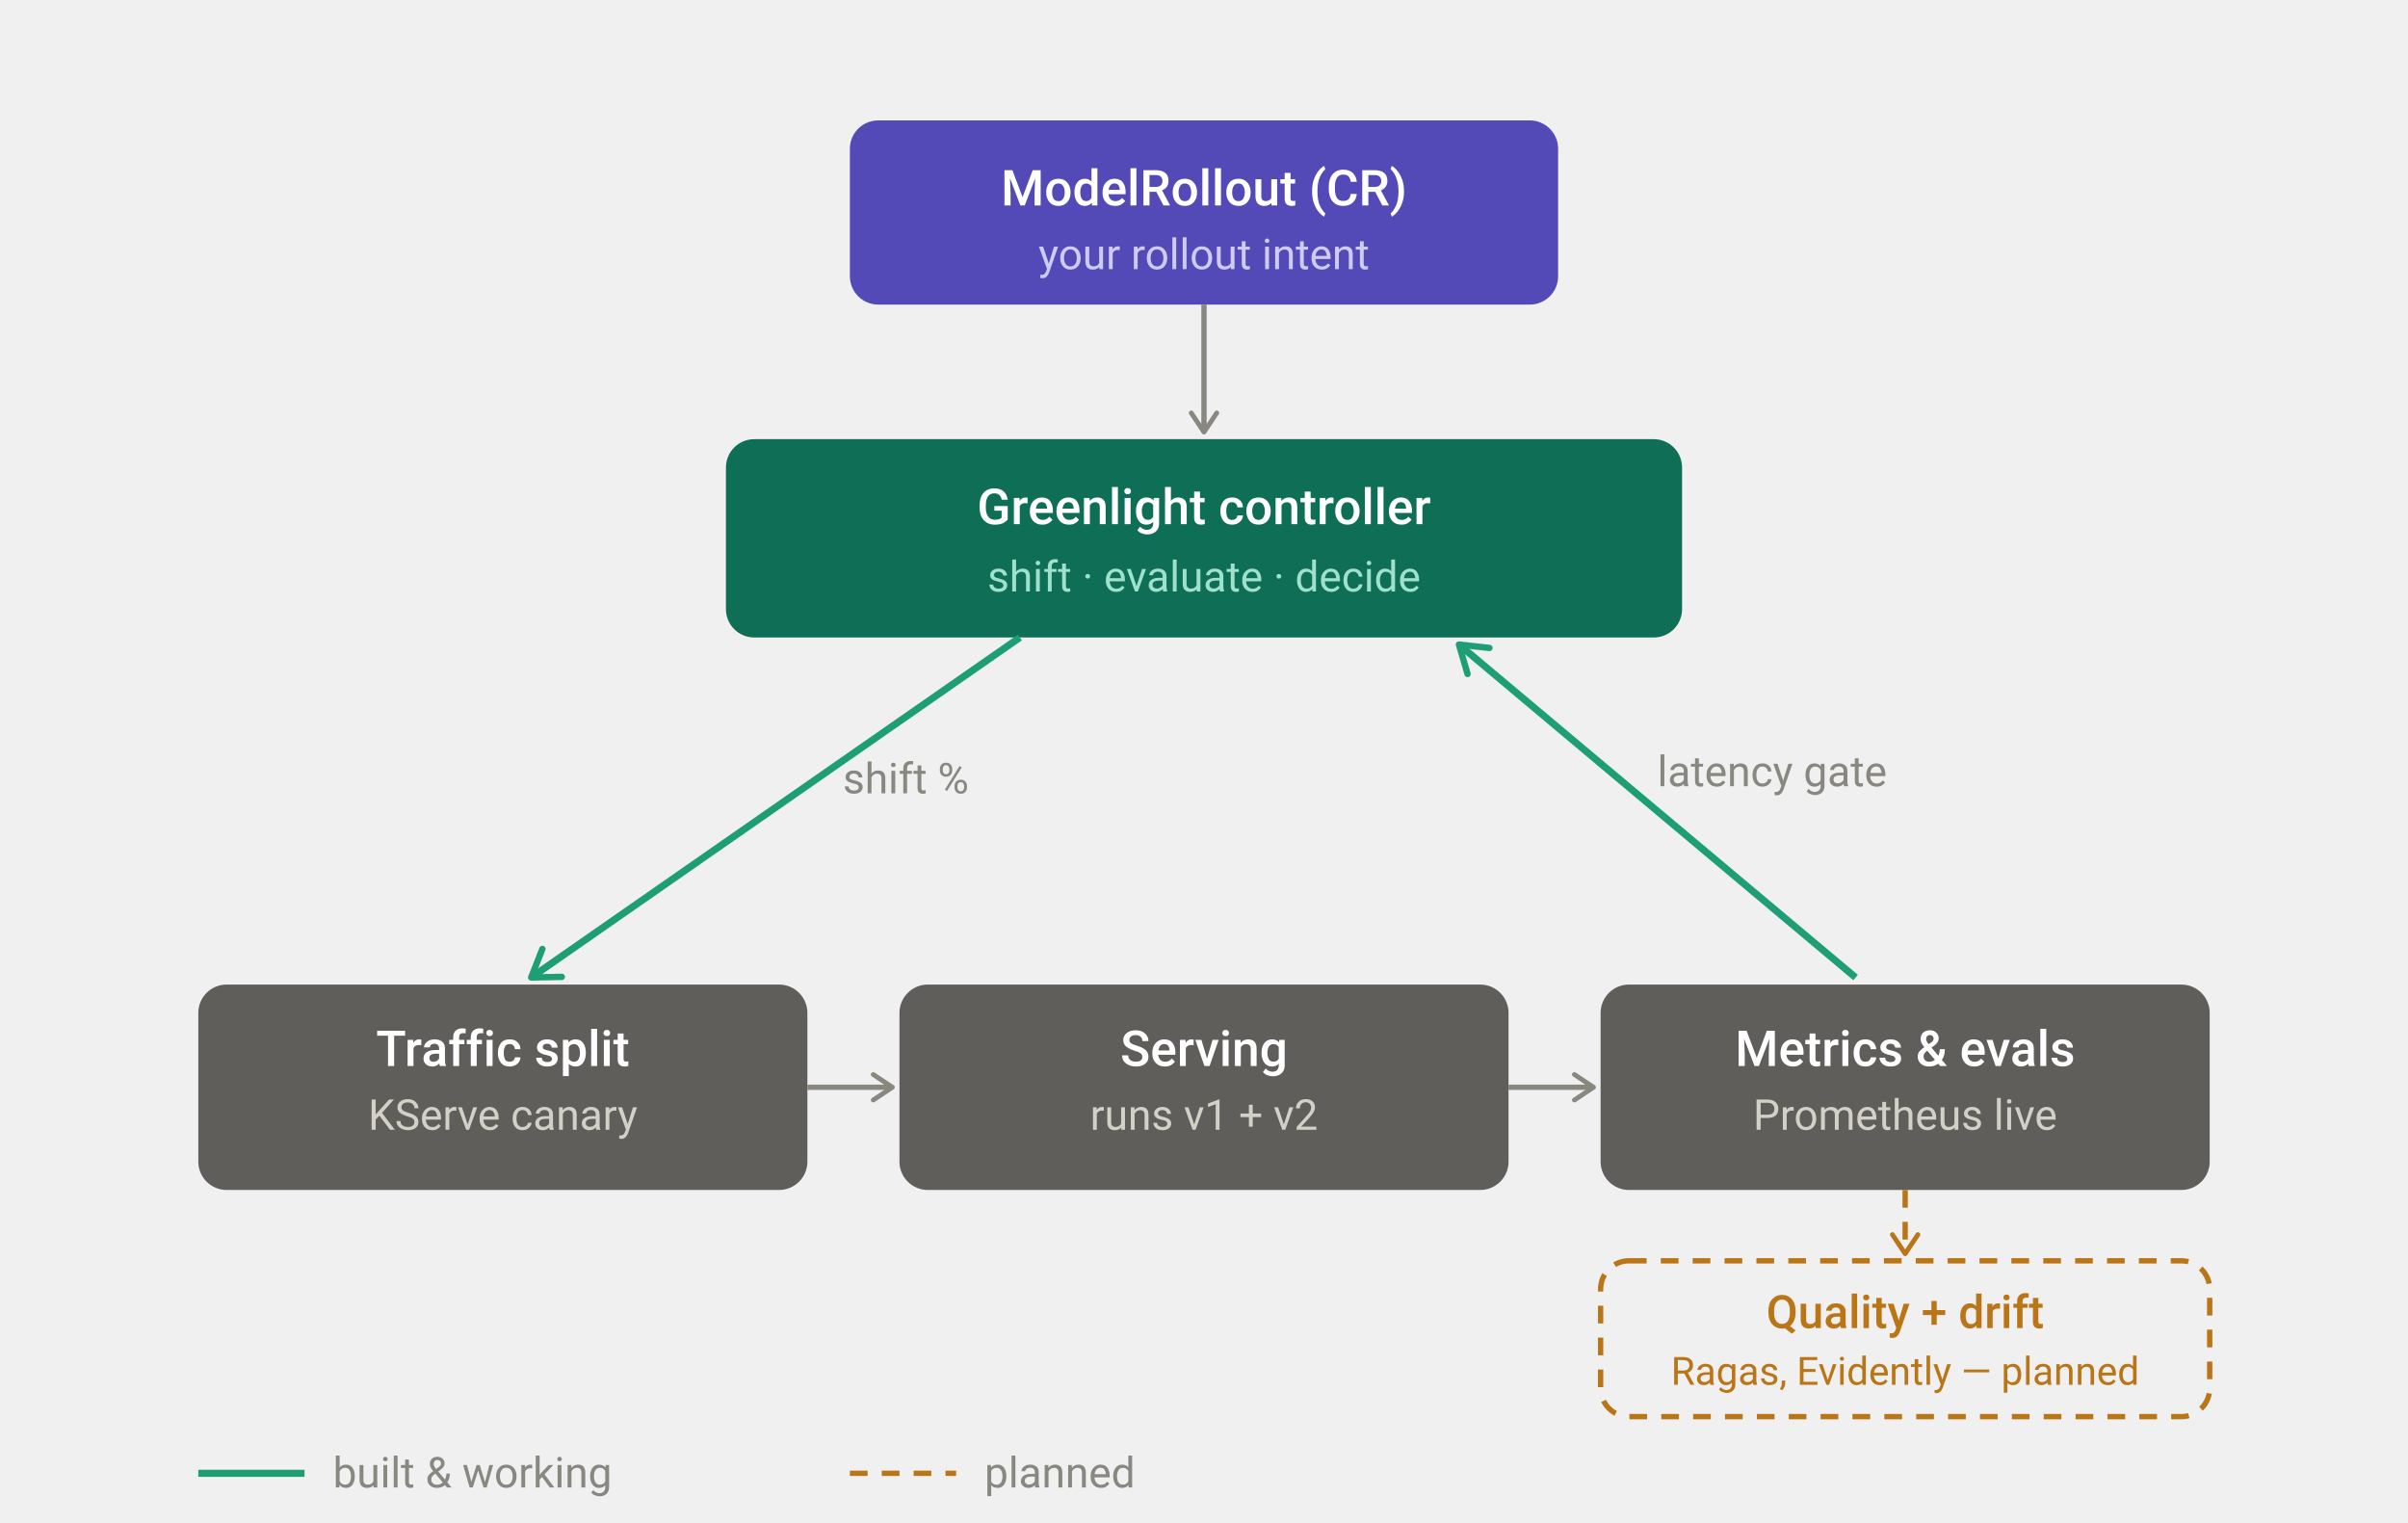
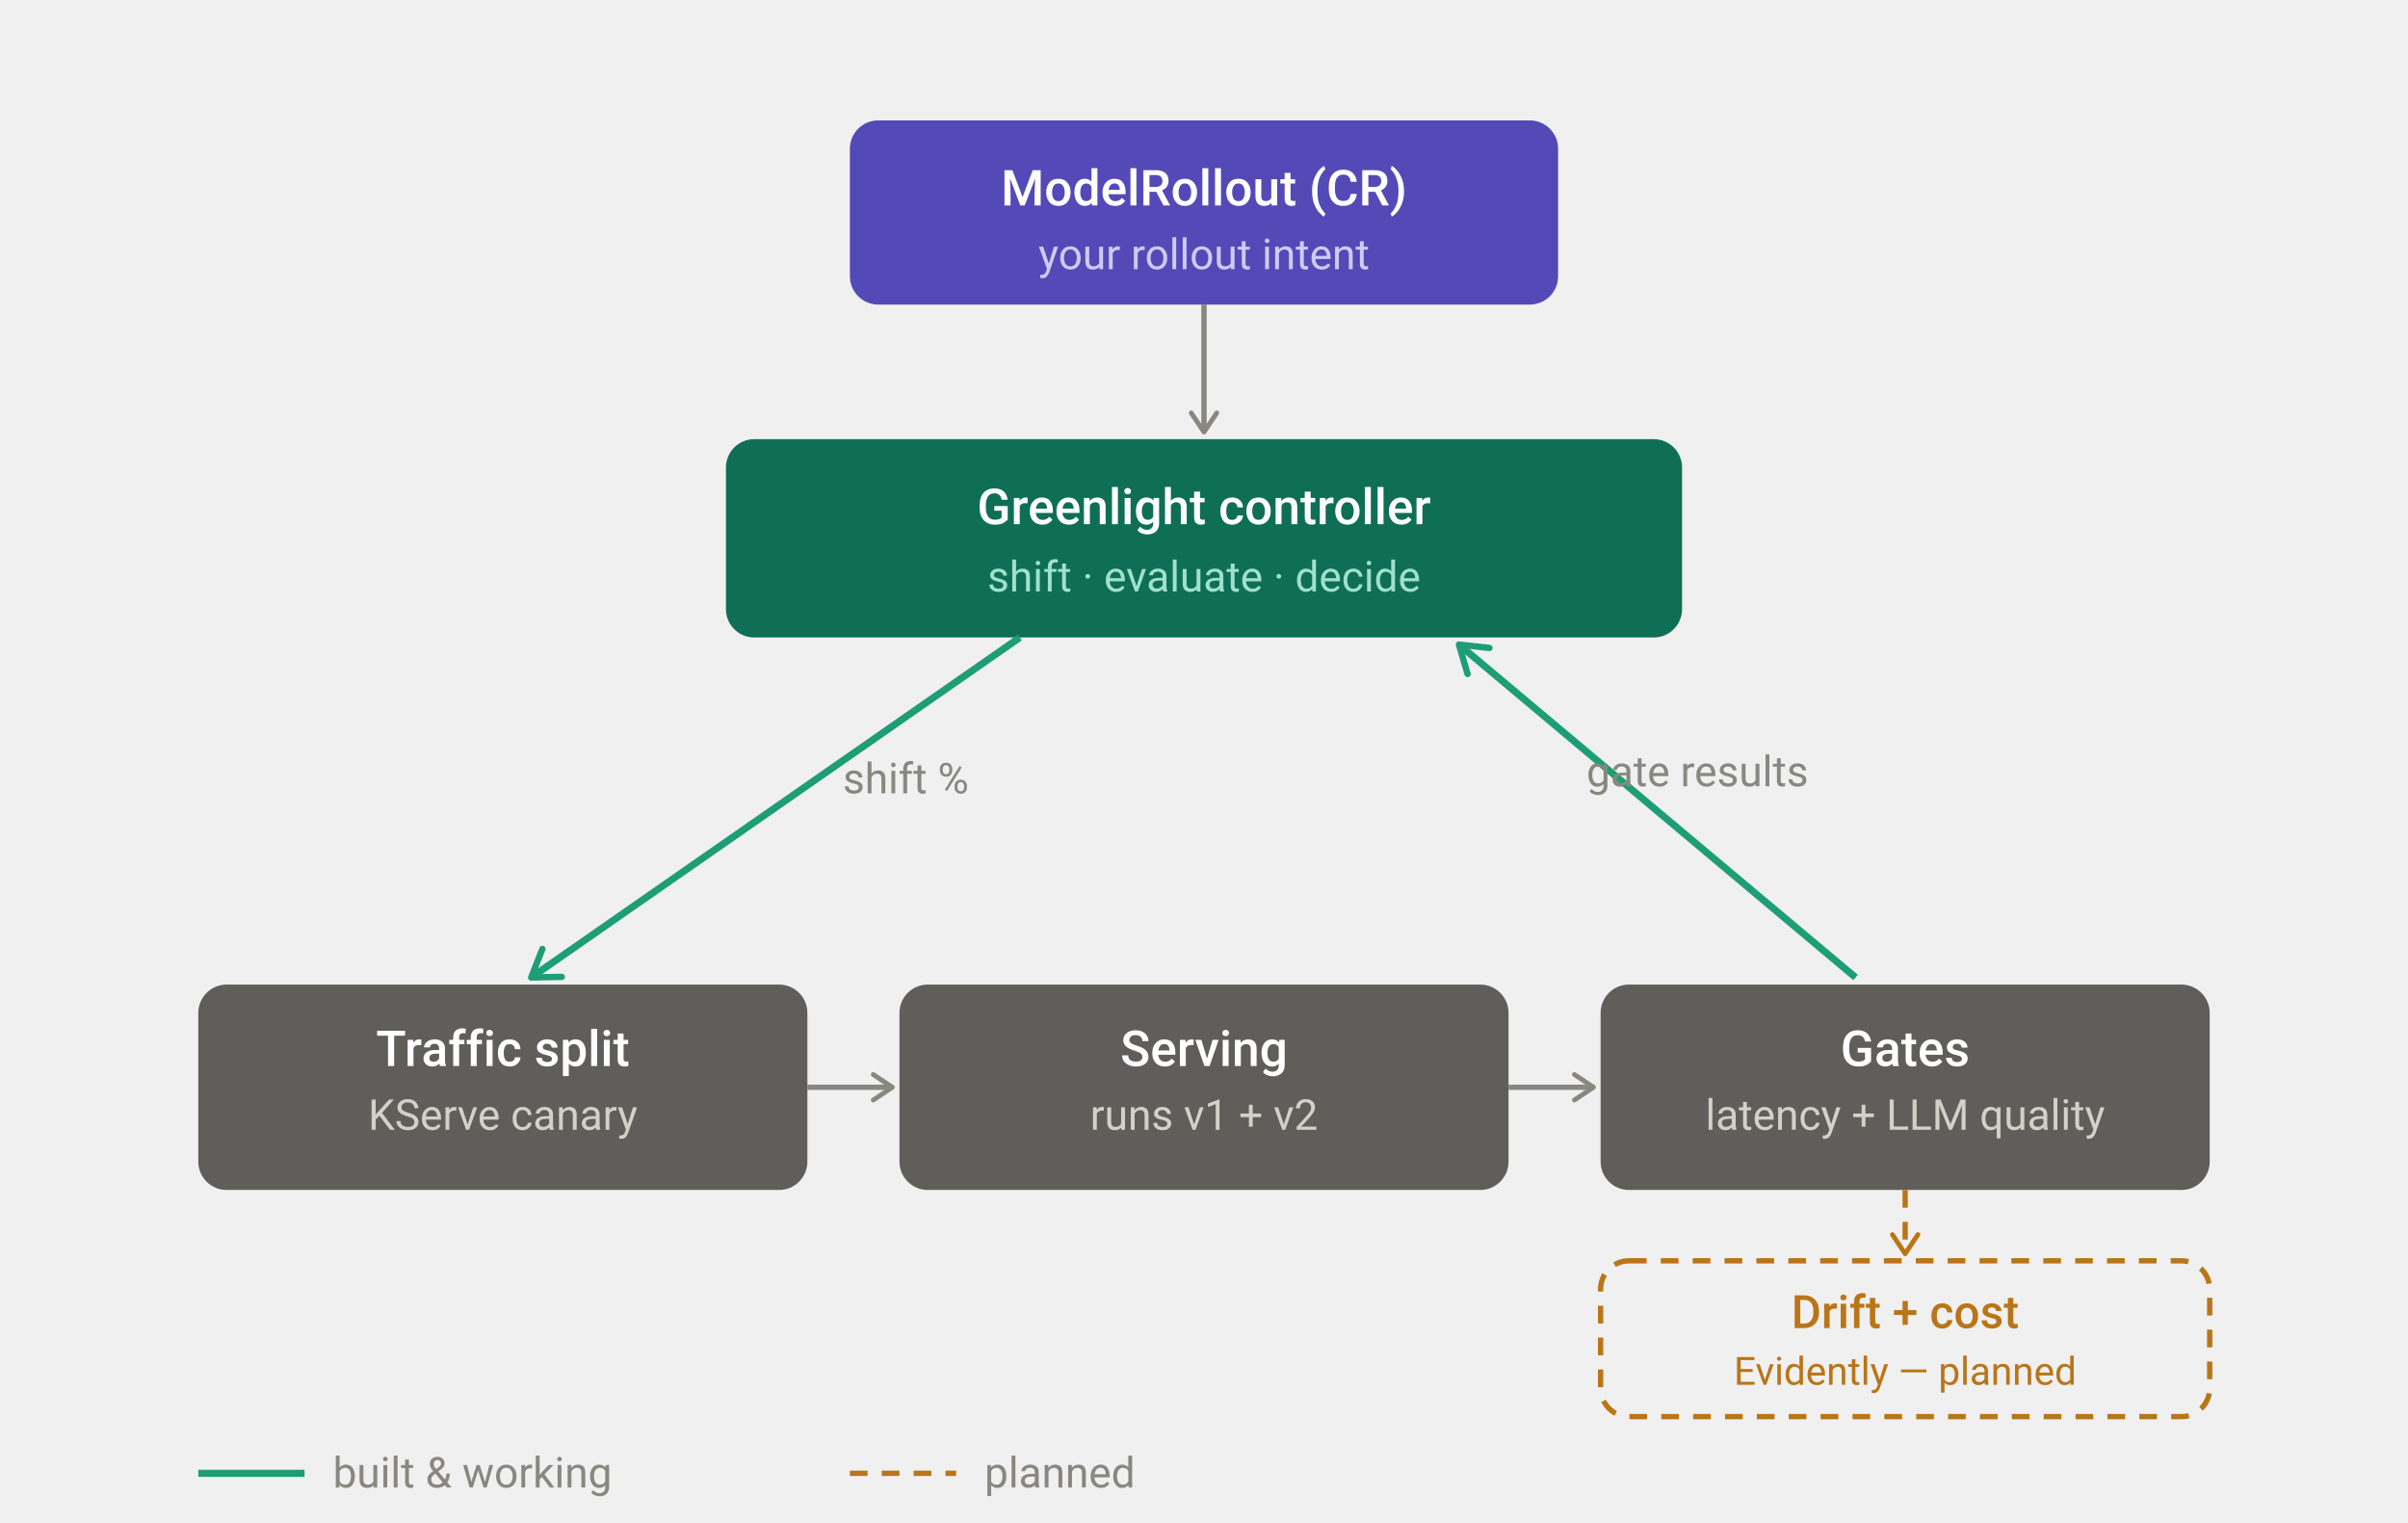
<svg xmlns="http://www.w3.org/2000/svg" width="680" height="430" viewBox="0 0 680 430" font-family="-apple-system,Segoe UI,Roboto,Helvetica,Arial,sans-serif" role="img" aria-label="Greenlight architecture diagram">
  <defs>
    <marker id="ah" viewBox="0 0 10 10" refX="8" refY="5" markerWidth="6" markerHeight="6" orient="auto-start-reverse">
      <path d="M2 1L8 5L2 9" fill="none" stroke="context-stroke" stroke-width="1.5" stroke-linecap="round" stroke-linejoin="round" />
    </marker>
  </defs>
  <rect x="240" y="34" width="200" height="52" rx="8" fill="#534AB7" />
  <text x="340" y="58" fill="#fff" font-size="14" font-weight="500" text-anchor="middle">ModelRollout (CR)</text>
  <text x="340" y="76" fill="#CECBF6" font-size="12" text-anchor="middle">your rollout intent</text>
  <line x1="340" y1="86" x2="340" y2="122" stroke="#888780" stroke-width="1.5" marker-end="url(#ah)" />
  <rect x="205" y="124" width="270" height="56" rx="8" fill="#0F6E56" />
  <text x="340" y="148" fill="#fff" font-size="14" font-weight="500" text-anchor="middle">Greenlight controller</text>
  <text x="340" y="167" fill="#9FE1CB" font-size="12" text-anchor="middle">shift · evaluate · decide</text>
  <rect x="56" y="278" width="172" height="58" rx="8" fill="#5F5E5A" />
  <text x="142" y="301" fill="#fff" font-size="14" font-weight="500" text-anchor="middle">Traffic split</text>
  <text x="142" y="319" fill="#D3D1C7" font-size="12" text-anchor="middle">KServe canary</text>
  <rect x="254" y="278" width="172" height="58" rx="8" fill="#5F5E5A" />
  <text x="340" y="301" fill="#fff" font-size="14" font-weight="500" text-anchor="middle">Serving</text>
  <text x="340" y="319" fill="#D3D1C7" font-size="12" text-anchor="middle">runs v1 + v2</text>
  <rect x="452" y="278" width="172" height="58" rx="8" fill="#5F5E5A" />
-   <text x="538" y="301" fill="#fff" font-size="14" font-weight="500" text-anchor="middle">Metrics &amp; evals</text>
-   <text x="538" y="319" fill="#D3D1C7" font-size="12" text-anchor="middle">Prometheus live</text>
+   <text x="538" y="301" fill="#fff" font-size="14" font-weight="500" text-anchor="middle">Gates</text>
+   <text x="538" y="319" fill="#D3D1C7" font-size="12" text-anchor="middle">latency + LLM quality</text>
  <line x1="288" y1="180" x2="150" y2="276" stroke="#1D9E75" stroke-width="2" marker-end="url(#ah)" />
  <text x="238" y="224" fill="#888780" font-size="12" text-anchor="start">shift %</text>
  <line x1="228" y1="307" x2="252" y2="307" stroke="#888780" stroke-width="1.5" marker-end="url(#ah)" />
  <line x1="426" y1="307" x2="450" y2="307" stroke="#888780" stroke-width="1.5" marker-end="url(#ah)" />
  <line x1="524" y1="276" x2="412" y2="182" stroke="#1D9E75" stroke-width="2" marker-end="url(#ah)" />
-   <text x="468" y="222" fill="#888780" font-size="12" text-anchor="start">latency gate</text>
+   <text x="448" y="222" fill="#888780" font-size="12" text-anchor="start">gate results</text>
  <rect x="452" y="356" width="172" height="44" rx="8" fill="none" stroke="#BA7517" stroke-width="1.5" stroke-dasharray="5 4" />
-   <text x="538" y="375" fill="#BA7517" font-size="13" font-weight="500" text-anchor="middle">Quality + drift</text>
-   <text x="538" y="391" fill="#BA7517" font-size="11" text-anchor="middle">Ragas, Evidently — planned</text>
+   <text x="538" y="375" fill="#BA7517" font-size="13" font-weight="500" text-anchor="middle">Drift + cost</text>
+   <text x="538" y="391" fill="#BA7517" font-size="11" text-anchor="middle">Evidently — planned</text>
  <line x1="538" y1="336" x2="538" y2="354" stroke="#BA7517" stroke-width="1.5" stroke-dasharray="5 4" marker-end="url(#ah)" />
  <line x1="56" y1="416" x2="86" y2="416" stroke="#1D9E75" stroke-width="2" />
  <text x="94" y="420" fill="#888780" font-size="12">built &amp; working</text>
  <line x1="240" y1="416" x2="270" y2="416" stroke="#BA7517" stroke-width="1.5" stroke-dasharray="5 4" />
  <text x="278" y="420" fill="#888780" font-size="12">planned</text>
</svg>
